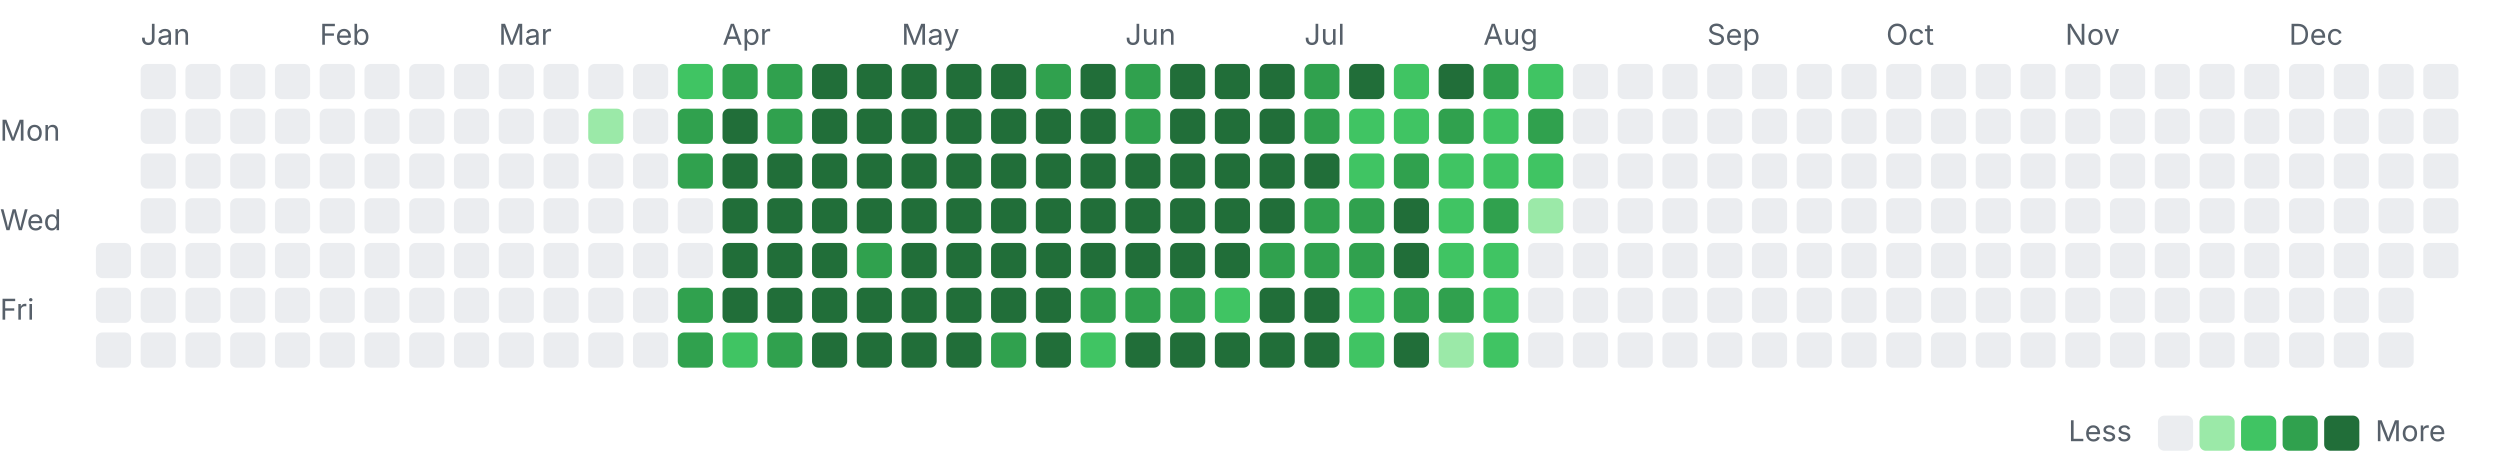
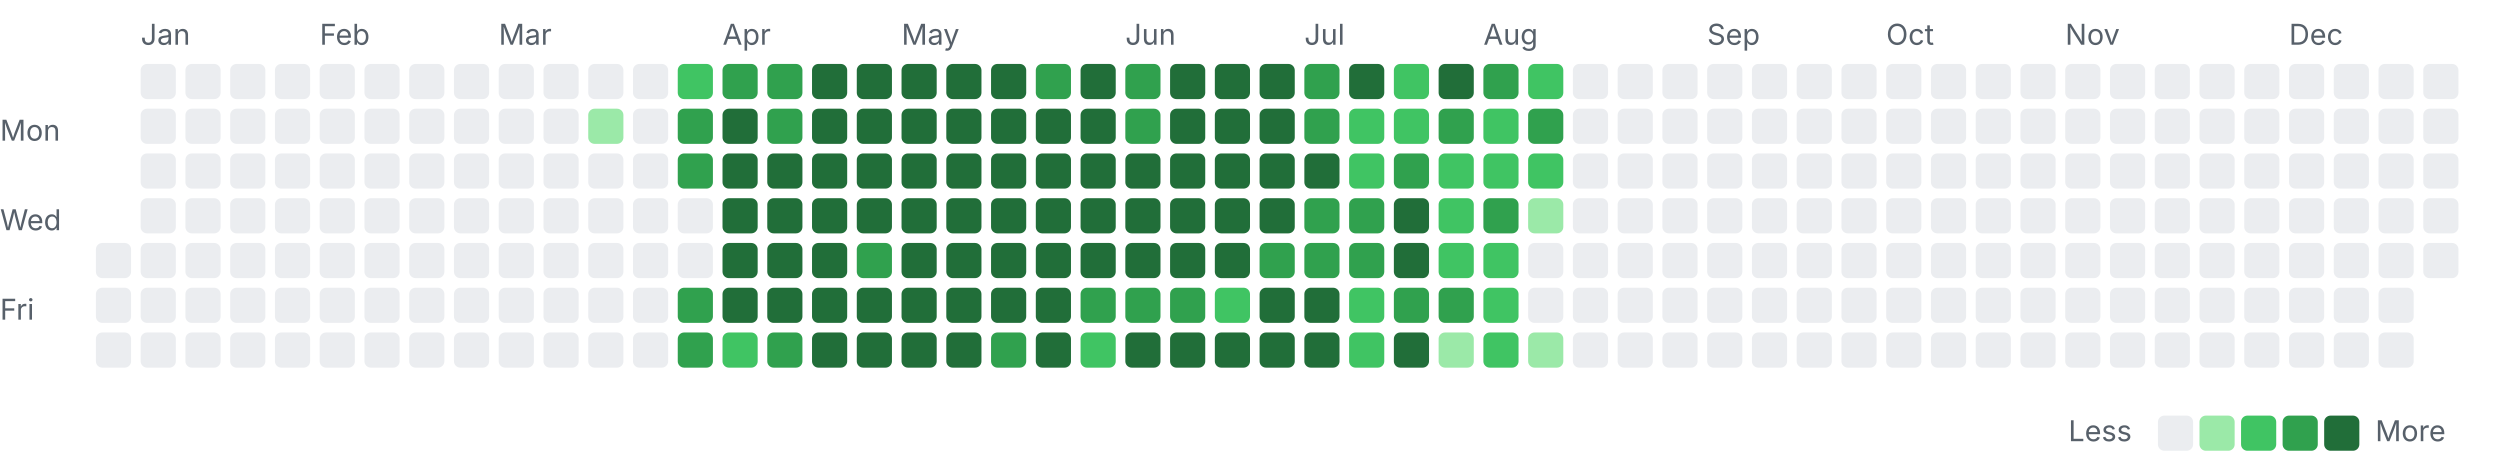
<svg xmlns="http://www.w3.org/2000/svg" width="782" height="142" viewBox="0 0 782 142">
  <style>.l0{fill:#ebedf0}.l1{fill:#9be9a8}.l2{fill:#40c463}.l3{fill:#30a14e}.l4{fill:#216e39} .lbl{fill:#57606a;font:9px -apple-system,Segoe UI,sans-serif}@media(prefers-color-scheme:dark){.l0{fill:#161b22}.l1{fill:#0e4429}.l2{fill:#006d32}.l3{fill:#26a641}.l4{fill:#39d353} .lbl{fill:#8b949e}}</style>
  <text class="lbl" x="44" y="14">Jan</text>
  <text class="lbl" x="100" y="14">Feb</text>
  <text class="lbl" x="156" y="14">Mar</text>
  <text class="lbl" x="226" y="14">Apr</text>
  <text class="lbl" x="282" y="14">May</text>
  <text class="lbl" x="352" y="14">Jun</text>
  <text class="lbl" x="408" y="14">Jul</text>
  <text class="lbl" x="464" y="14">Aug</text>
  <text class="lbl" x="534" y="14">Sep</text>
  <text class="lbl" x="590" y="14">Oct</text>
  <text class="lbl" x="646" y="14">Nov</text>
  <text class="lbl" x="716" y="14">Dec</text>
  <text class="lbl" x="0" y="44">Mon</text>
  <text class="lbl" x="0" y="72">Wed</text>
  <text class="lbl" x="0" y="100">Fri</text>
  <rect class="l0" x="30" y="76" width="11" height="11" rx="2" />
  <rect class="l0" x="30" y="90" width="11" height="11" rx="2" />
  <rect class="l0" x="30" y="104" width="11" height="11" rx="2" />
  <rect class="l0" x="44" y="20" width="11" height="11" rx="2" />
  <rect class="l0" x="44" y="34" width="11" height="11" rx="2" />
  <rect class="l0" x="44" y="48" width="11" height="11" rx="2" />
  <rect class="l0" x="44" y="62" width="11" height="11" rx="2" />
  <rect class="l0" x="44" y="76" width="11" height="11" rx="2" />
  <rect class="l0" x="44" y="90" width="11" height="11" rx="2" />
  <rect class="l0" x="44" y="104" width="11" height="11" rx="2" />
  <rect class="l0" x="58" y="20" width="11" height="11" rx="2" />
  <rect class="l0" x="58" y="34" width="11" height="11" rx="2" />
  <rect class="l0" x="58" y="48" width="11" height="11" rx="2" />
  <rect class="l0" x="58" y="62" width="11" height="11" rx="2" />
  <rect class="l0" x="58" y="76" width="11" height="11" rx="2" />
  <rect class="l0" x="58" y="90" width="11" height="11" rx="2" />
  <rect class="l0" x="58" y="104" width="11" height="11" rx="2" />
  <rect class="l0" x="72" y="20" width="11" height="11" rx="2" />
  <rect class="l0" x="72" y="34" width="11" height="11" rx="2" />
  <rect class="l0" x="72" y="48" width="11" height="11" rx="2" />
  <rect class="l0" x="72" y="62" width="11" height="11" rx="2" />
  <rect class="l0" x="72" y="76" width="11" height="11" rx="2" />
  <rect class="l0" x="72" y="90" width="11" height="11" rx="2" />
  <rect class="l0" x="72" y="104" width="11" height="11" rx="2" />
  <rect class="l0" x="86" y="20" width="11" height="11" rx="2" />
  <rect class="l0" x="86" y="34" width="11" height="11" rx="2" />
  <rect class="l0" x="86" y="48" width="11" height="11" rx="2" />
  <rect class="l0" x="86" y="62" width="11" height="11" rx="2" />
  <rect class="l0" x="86" y="76" width="11" height="11" rx="2" />
  <rect class="l0" x="86" y="90" width="11" height="11" rx="2" />
  <rect class="l0" x="86" y="104" width="11" height="11" rx="2" />
  <rect class="l0" x="100" y="20" width="11" height="11" rx="2" />
  <rect class="l0" x="100" y="34" width="11" height="11" rx="2" />
  <rect class="l0" x="100" y="48" width="11" height="11" rx="2" />
  <rect class="l0" x="100" y="62" width="11" height="11" rx="2" />
  <rect class="l0" x="100" y="76" width="11" height="11" rx="2" />
  <rect class="l0" x="100" y="90" width="11" height="11" rx="2" />
  <rect class="l0" x="100" y="104" width="11" height="11" rx="2" />
  <rect class="l0" x="114" y="20" width="11" height="11" rx="2" />
  <rect class="l0" x="114" y="34" width="11" height="11" rx="2" />
  <rect class="l0" x="114" y="48" width="11" height="11" rx="2" />
  <rect class="l0" x="114" y="62" width="11" height="11" rx="2" />
  <rect class="l0" x="114" y="76" width="11" height="11" rx="2" />
  <rect class="l0" x="114" y="90" width="11" height="11" rx="2" />
  <rect class="l0" x="114" y="104" width="11" height="11" rx="2" />
  <rect class="l0" x="128" y="20" width="11" height="11" rx="2" />
  <rect class="l0" x="128" y="34" width="11" height="11" rx="2" />
  <rect class="l0" x="128" y="48" width="11" height="11" rx="2" />
  <rect class="l0" x="128" y="62" width="11" height="11" rx="2" />
  <rect class="l0" x="128" y="76" width="11" height="11" rx="2" />
  <rect class="l0" x="128" y="90" width="11" height="11" rx="2" />
  <rect class="l0" x="128" y="104" width="11" height="11" rx="2" />
  <rect class="l0" x="142" y="20" width="11" height="11" rx="2" />
  <rect class="l0" x="142" y="34" width="11" height="11" rx="2" />
  <rect class="l0" x="142" y="48" width="11" height="11" rx="2" />
  <rect class="l0" x="142" y="62" width="11" height="11" rx="2" />
  <rect class="l0" x="142" y="76" width="11" height="11" rx="2" />
  <rect class="l0" x="142" y="90" width="11" height="11" rx="2" />
  <rect class="l0" x="142" y="104" width="11" height="11" rx="2" />
  <rect class="l0" x="156" y="20" width="11" height="11" rx="2" />
  <rect class="l0" x="156" y="34" width="11" height="11" rx="2" />
  <rect class="l0" x="156" y="48" width="11" height="11" rx="2" />
  <rect class="l0" x="156" y="62" width="11" height="11" rx="2" />
  <rect class="l0" x="156" y="76" width="11" height="11" rx="2" />
  <rect class="l0" x="156" y="90" width="11" height="11" rx="2" />
  <rect class="l0" x="156" y="104" width="11" height="11" rx="2" />
  <rect class="l0" x="170" y="20" width="11" height="11" rx="2" />
  <rect class="l0" x="170" y="34" width="11" height="11" rx="2" />
  <rect class="l0" x="170" y="48" width="11" height="11" rx="2" />
  <rect class="l0" x="170" y="62" width="11" height="11" rx="2" />
  <rect class="l0" x="170" y="76" width="11" height="11" rx="2" />
  <rect class="l0" x="170" y="90" width="11" height="11" rx="2" />
  <rect class="l0" x="170" y="104" width="11" height="11" rx="2" />
  <rect class="l0" x="184" y="20" width="11" height="11" rx="2" />
  <rect class="l1" x="184" y="34" width="11" height="11" rx="2" />
  <rect class="l0" x="184" y="48" width="11" height="11" rx="2" />
  <rect class="l0" x="184" y="62" width="11" height="11" rx="2" />
  <rect class="l0" x="184" y="76" width="11" height="11" rx="2" />
  <rect class="l0" x="184" y="90" width="11" height="11" rx="2" />
  <rect class="l0" x="184" y="104" width="11" height="11" rx="2" />
  <rect class="l0" x="198" y="20" width="11" height="11" rx="2" />
  <rect class="l0" x="198" y="34" width="11" height="11" rx="2" />
  <rect class="l0" x="198" y="48" width="11" height="11" rx="2" />
  <rect class="l0" x="198" y="62" width="11" height="11" rx="2" />
  <rect class="l0" x="198" y="76" width="11" height="11" rx="2" />
  <rect class="l0" x="198" y="90" width="11" height="11" rx="2" />
  <rect class="l0" x="198" y="104" width="11" height="11" rx="2" />
  <rect class="l2" x="212" y="20" width="11" height="11" rx="2" />
  <rect class="l3" x="212" y="34" width="11" height="11" rx="2" />
  <rect class="l3" x="212" y="48" width="11" height="11" rx="2" />
  <rect class="l0" x="212" y="62" width="11" height="11" rx="2" />
  <rect class="l0" x="212" y="76" width="11" height="11" rx="2" />
  <rect class="l3" x="212" y="90" width="11" height="11" rx="2" />
  <rect class="l3" x="212" y="104" width="11" height="11" rx="2" />
  <rect class="l3" x="226" y="20" width="11" height="11" rx="2" />
  <rect class="l4" x="226" y="34" width="11" height="11" rx="2" />
  <rect class="l4" x="226" y="48" width="11" height="11" rx="2" />
  <rect class="l4" x="226" y="62" width="11" height="11" rx="2" />
  <rect class="l4" x="226" y="76" width="11" height="11" rx="2" />
  <rect class="l4" x="226" y="90" width="11" height="11" rx="2" />
  <rect class="l2" x="226" y="104" width="11" height="11" rx="2" />
  <rect class="l3" x="240" y="20" width="11" height="11" rx="2" />
  <rect class="l3" x="240" y="34" width="11" height="11" rx="2" />
  <rect class="l4" x="240" y="48" width="11" height="11" rx="2" />
  <rect class="l4" x="240" y="62" width="11" height="11" rx="2" />
  <rect class="l4" x="240" y="76" width="11" height="11" rx="2" />
  <rect class="l4" x="240" y="90" width="11" height="11" rx="2" />
  <rect class="l3" x="240" y="104" width="11" height="11" rx="2" />
  <rect class="l4" x="254" y="20" width="11" height="11" rx="2" />
  <rect class="l4" x="254" y="34" width="11" height="11" rx="2" />
  <rect class="l4" x="254" y="48" width="11" height="11" rx="2" />
  <rect class="l4" x="254" y="62" width="11" height="11" rx="2" />
  <rect class="l4" x="254" y="76" width="11" height="11" rx="2" />
  <rect class="l4" x="254" y="90" width="11" height="11" rx="2" />
  <rect class="l4" x="254" y="104" width="11" height="11" rx="2" />
  <rect class="l4" x="268" y="20" width="11" height="11" rx="2" />
  <rect class="l4" x="268" y="34" width="11" height="11" rx="2" />
  <rect class="l4" x="268" y="48" width="11" height="11" rx="2" />
  <rect class="l4" x="268" y="62" width="11" height="11" rx="2" />
  <rect class="l3" x="268" y="76" width="11" height="11" rx="2" />
  <rect class="l4" x="268" y="90" width="11" height="11" rx="2" />
  <rect class="l4" x="268" y="104" width="11" height="11" rx="2" />
  <rect class="l4" x="282" y="20" width="11" height="11" rx="2" />
  <rect class="l4" x="282" y="34" width="11" height="11" rx="2" />
  <rect class="l4" x="282" y="48" width="11" height="11" rx="2" />
  <rect class="l4" x="282" y="62" width="11" height="11" rx="2" />
  <rect class="l4" x="282" y="76" width="11" height="11" rx="2" />
  <rect class="l4" x="282" y="90" width="11" height="11" rx="2" />
  <rect class="l4" x="282" y="104" width="11" height="11" rx="2" />
  <rect class="l4" x="296" y="20" width="11" height="11" rx="2" />
  <rect class="l4" x="296" y="34" width="11" height="11" rx="2" />
  <rect class="l4" x="296" y="48" width="11" height="11" rx="2" />
  <rect class="l4" x="296" y="62" width="11" height="11" rx="2" />
  <rect class="l4" x="296" y="76" width="11" height="11" rx="2" />
  <rect class="l4" x="296" y="90" width="11" height="11" rx="2" />
  <rect class="l4" x="296" y="104" width="11" height="11" rx="2" />
  <rect class="l4" x="310" y="20" width="11" height="11" rx="2" />
  <rect class="l4" x="310" y="34" width="11" height="11" rx="2" />
  <rect class="l4" x="310" y="48" width="11" height="11" rx="2" />
  <rect class="l4" x="310" y="62" width="11" height="11" rx="2" />
  <rect class="l4" x="310" y="76" width="11" height="11" rx="2" />
  <rect class="l4" x="310" y="90" width="11" height="11" rx="2" />
  <rect class="l3" x="310" y="104" width="11" height="11" rx="2" />
  <rect class="l3" x="324" y="20" width="11" height="11" rx="2" />
  <rect class="l4" x="324" y="34" width="11" height="11" rx="2" />
  <rect class="l4" x="324" y="48" width="11" height="11" rx="2" />
  <rect class="l4" x="324" y="62" width="11" height="11" rx="2" />
  <rect class="l4" x="324" y="76" width="11" height="11" rx="2" />
  <rect class="l4" x="324" y="90" width="11" height="11" rx="2" />
  <rect class="l4" x="324" y="104" width="11" height="11" rx="2" />
  <rect class="l4" x="338" y="20" width="11" height="11" rx="2" />
  <rect class="l4" x="338" y="34" width="11" height="11" rx="2" />
  <rect class="l4" x="338" y="48" width="11" height="11" rx="2" />
  <rect class="l4" x="338" y="62" width="11" height="11" rx="2" />
  <rect class="l4" x="338" y="76" width="11" height="11" rx="2" />
  <rect class="l3" x="338" y="90" width="11" height="11" rx="2" />
  <rect class="l2" x="338" y="104" width="11" height="11" rx="2" />
  <rect class="l3" x="352" y="20" width="11" height="11" rx="2" />
  <rect class="l3" x="352" y="34" width="11" height="11" rx="2" />
  <rect class="l4" x="352" y="48" width="11" height="11" rx="2" />
  <rect class="l4" x="352" y="62" width="11" height="11" rx="2" />
  <rect class="l4" x="352" y="76" width="11" height="11" rx="2" />
  <rect class="l3" x="352" y="90" width="11" height="11" rx="2" />
  <rect class="l4" x="352" y="104" width="11" height="11" rx="2" />
  <rect class="l4" x="366" y="20" width="11" height="11" rx="2" />
  <rect class="l4" x="366" y="34" width="11" height="11" rx="2" />
  <rect class="l4" x="366" y="48" width="11" height="11" rx="2" />
  <rect class="l4" x="366" y="62" width="11" height="11" rx="2" />
  <rect class="l4" x="366" y="76" width="11" height="11" rx="2" />
  <rect class="l3" x="366" y="90" width="11" height="11" rx="2" />
  <rect class="l4" x="366" y="104" width="11" height="11" rx="2" />
  <rect class="l4" x="380" y="20" width="11" height="11" rx="2" />
  <rect class="l4" x="380" y="34" width="11" height="11" rx="2" />
  <rect class="l4" x="380" y="48" width="11" height="11" rx="2" />
  <rect class="l4" x="380" y="62" width="11" height="11" rx="2" />
  <rect class="l4" x="380" y="76" width="11" height="11" rx="2" />
  <rect class="l2" x="380" y="90" width="11" height="11" rx="2" />
  <rect class="l4" x="380" y="104" width="11" height="11" rx="2" />
  <rect class="l4" x="394" y="20" width="11" height="11" rx="2" />
  <rect class="l4" x="394" y="34" width="11" height="11" rx="2" />
  <rect class="l4" x="394" y="48" width="11" height="11" rx="2" />
  <rect class="l4" x="394" y="62" width="11" height="11" rx="2" />
  <rect class="l3" x="394" y="76" width="11" height="11" rx="2" />
  <rect class="l4" x="394" y="90" width="11" height="11" rx="2" />
  <rect class="l4" x="394" y="104" width="11" height="11" rx="2" />
  <rect class="l3" x="408" y="20" width="11" height="11" rx="2" />
  <rect class="l3" x="408" y="34" width="11" height="11" rx="2" />
  <rect class="l4" x="408" y="48" width="11" height="11" rx="2" />
  <rect class="l3" x="408" y="62" width="11" height="11" rx="2" />
  <rect class="l3" x="408" y="76" width="11" height="11" rx="2" />
  <rect class="l4" x="408" y="90" width="11" height="11" rx="2" />
  <rect class="l4" x="408" y="104" width="11" height="11" rx="2" />
  <rect class="l4" x="422" y="20" width="11" height="11" rx="2" />
  <rect class="l2" x="422" y="34" width="11" height="11" rx="2" />
  <rect class="l2" x="422" y="48" width="11" height="11" rx="2" />
  <rect class="l3" x="422" y="62" width="11" height="11" rx="2" />
  <rect class="l3" x="422" y="76" width="11" height="11" rx="2" />
  <rect class="l2" x="422" y="90" width="11" height="11" rx="2" />
  <rect class="l2" x="422" y="104" width="11" height="11" rx="2" />
  <rect class="l2" x="436" y="20" width="11" height="11" rx="2" />
  <rect class="l2" x="436" y="34" width="11" height="11" rx="2" />
  <rect class="l3" x="436" y="48" width="11" height="11" rx="2" />
  <rect class="l4" x="436" y="62" width="11" height="11" rx="2" />
  <rect class="l4" x="436" y="76" width="11" height="11" rx="2" />
  <rect class="l3" x="436" y="90" width="11" height="11" rx="2" />
  <rect class="l4" x="436" y="104" width="11" height="11" rx="2" />
  <rect class="l4" x="450" y="20" width="11" height="11" rx="2" />
  <rect class="l3" x="450" y="34" width="11" height="11" rx="2" />
  <rect class="l2" x="450" y="48" width="11" height="11" rx="2" />
  <rect class="l2" x="450" y="62" width="11" height="11" rx="2" />
  <rect class="l2" x="450" y="76" width="11" height="11" rx="2" />
  <rect class="l3" x="450" y="90" width="11" height="11" rx="2" />
  <rect class="l1" x="450" y="104" width="11" height="11" rx="2" />
  <rect class="l3" x="464" y="20" width="11" height="11" rx="2" />
  <rect class="l2" x="464" y="34" width="11" height="11" rx="2" />
  <rect class="l2" x="464" y="48" width="11" height="11" rx="2" />
  <rect class="l3" x="464" y="62" width="11" height="11" rx="2" />
  <rect class="l2" x="464" y="76" width="11" height="11" rx="2" />
  <rect class="l2" x="464" y="90" width="11" height="11" rx="2" />
  <rect class="l2" x="464" y="104" width="11" height="11" rx="2" />
  <rect class="l2" x="478" y="20" width="11" height="11" rx="2" />
  <rect class="l3" x="478" y="34" width="11" height="11" rx="2" />
  <rect class="l2" x="478" y="48" width="11" height="11" rx="2" />
  <rect class="l1" x="478" y="62" width="11" height="11" rx="2" />
  <rect class="l0" x="478" y="76" width="11" height="11" rx="2" />
  <rect class="l0" x="478" y="90" width="11" height="11" rx="2" />
-   <rect class="l0" x="478" y="104" width="11" height="11" rx="2" />
+   <rect class="l1" x="478" y="104" width="11" height="11" rx="2" />
  <rect class="l0" x="492" y="20" width="11" height="11" rx="2" />
  <rect class="l0" x="492" y="34" width="11" height="11" rx="2" />
  <rect class="l0" x="492" y="48" width="11" height="11" rx="2" />
  <rect class="l0" x="492" y="62" width="11" height="11" rx="2" />
  <rect class="l0" x="492" y="76" width="11" height="11" rx="2" />
  <rect class="l0" x="492" y="90" width="11" height="11" rx="2" />
  <rect class="l0" x="492" y="104" width="11" height="11" rx="2" />
  <rect class="l0" x="506" y="20" width="11" height="11" rx="2" />
  <rect class="l0" x="506" y="34" width="11" height="11" rx="2" />
  <rect class="l0" x="506" y="48" width="11" height="11" rx="2" />
  <rect class="l0" x="506" y="62" width="11" height="11" rx="2" />
  <rect class="l0" x="506" y="76" width="11" height="11" rx="2" />
  <rect class="l0" x="506" y="90" width="11" height="11" rx="2" />
  <rect class="l0" x="506" y="104" width="11" height="11" rx="2" />
  <rect class="l0" x="520" y="20" width="11" height="11" rx="2" />
  <rect class="l0" x="520" y="34" width="11" height="11" rx="2" />
  <rect class="l0" x="520" y="48" width="11" height="11" rx="2" />
  <rect class="l0" x="520" y="62" width="11" height="11" rx="2" />
  <rect class="l0" x="520" y="76" width="11" height="11" rx="2" />
  <rect class="l0" x="520" y="90" width="11" height="11" rx="2" />
  <rect class="l0" x="520" y="104" width="11" height="11" rx="2" />
  <rect class="l0" x="534" y="20" width="11" height="11" rx="2" />
  <rect class="l0" x="534" y="34" width="11" height="11" rx="2" />
  <rect class="l0" x="534" y="48" width="11" height="11" rx="2" />
  <rect class="l0" x="534" y="62" width="11" height="11" rx="2" />
  <rect class="l0" x="534" y="76" width="11" height="11" rx="2" />
  <rect class="l0" x="534" y="90" width="11" height="11" rx="2" />
  <rect class="l0" x="534" y="104" width="11" height="11" rx="2" />
  <rect class="l0" x="548" y="20" width="11" height="11" rx="2" />
  <rect class="l0" x="548" y="34" width="11" height="11" rx="2" />
  <rect class="l0" x="548" y="48" width="11" height="11" rx="2" />
  <rect class="l0" x="548" y="62" width="11" height="11" rx="2" />
  <rect class="l0" x="548" y="76" width="11" height="11" rx="2" />
  <rect class="l0" x="548" y="90" width="11" height="11" rx="2" />
  <rect class="l0" x="548" y="104" width="11" height="11" rx="2" />
  <rect class="l0" x="562" y="20" width="11" height="11" rx="2" />
  <rect class="l0" x="562" y="34" width="11" height="11" rx="2" />
  <rect class="l0" x="562" y="48" width="11" height="11" rx="2" />
  <rect class="l0" x="562" y="62" width="11" height="11" rx="2" />
  <rect class="l0" x="562" y="76" width="11" height="11" rx="2" />
  <rect class="l0" x="562" y="90" width="11" height="11" rx="2" />
  <rect class="l0" x="562" y="104" width="11" height="11" rx="2" />
  <rect class="l0" x="576" y="20" width="11" height="11" rx="2" />
  <rect class="l0" x="576" y="34" width="11" height="11" rx="2" />
  <rect class="l0" x="576" y="48" width="11" height="11" rx="2" />
  <rect class="l0" x="576" y="62" width="11" height="11" rx="2" />
  <rect class="l0" x="576" y="76" width="11" height="11" rx="2" />
  <rect class="l0" x="576" y="90" width="11" height="11" rx="2" />
  <rect class="l0" x="576" y="104" width="11" height="11" rx="2" />
  <rect class="l0" x="590" y="20" width="11" height="11" rx="2" />
  <rect class="l0" x="590" y="34" width="11" height="11" rx="2" />
  <rect class="l0" x="590" y="48" width="11" height="11" rx="2" />
  <rect class="l0" x="590" y="62" width="11" height="11" rx="2" />
  <rect class="l0" x="590" y="76" width="11" height="11" rx="2" />
  <rect class="l0" x="590" y="90" width="11" height="11" rx="2" />
  <rect class="l0" x="590" y="104" width="11" height="11" rx="2" />
  <rect class="l0" x="604" y="20" width="11" height="11" rx="2" />
  <rect class="l0" x="604" y="34" width="11" height="11" rx="2" />
  <rect class="l0" x="604" y="48" width="11" height="11" rx="2" />
  <rect class="l0" x="604" y="62" width="11" height="11" rx="2" />
  <rect class="l0" x="604" y="76" width="11" height="11" rx="2" />
  <rect class="l0" x="604" y="90" width="11" height="11" rx="2" />
  <rect class="l0" x="604" y="104" width="11" height="11" rx="2" />
  <rect class="l0" x="618" y="20" width="11" height="11" rx="2" />
  <rect class="l0" x="618" y="34" width="11" height="11" rx="2" />
  <rect class="l0" x="618" y="48" width="11" height="11" rx="2" />
  <rect class="l0" x="618" y="62" width="11" height="11" rx="2" />
  <rect class="l0" x="618" y="76" width="11" height="11" rx="2" />
  <rect class="l0" x="618" y="90" width="11" height="11" rx="2" />
  <rect class="l0" x="618" y="104" width="11" height="11" rx="2" />
  <rect class="l0" x="632" y="20" width="11" height="11" rx="2" />
  <rect class="l0" x="632" y="34" width="11" height="11" rx="2" />
  <rect class="l0" x="632" y="48" width="11" height="11" rx="2" />
  <rect class="l0" x="632" y="62" width="11" height="11" rx="2" />
  <rect class="l0" x="632" y="76" width="11" height="11" rx="2" />
  <rect class="l0" x="632" y="90" width="11" height="11" rx="2" />
  <rect class="l0" x="632" y="104" width="11" height="11" rx="2" />
  <rect class="l0" x="646" y="20" width="11" height="11" rx="2" />
  <rect class="l0" x="646" y="34" width="11" height="11" rx="2" />
  <rect class="l0" x="646" y="48" width="11" height="11" rx="2" />
  <rect class="l0" x="646" y="62" width="11" height="11" rx="2" />
  <rect class="l0" x="646" y="76" width="11" height="11" rx="2" />
  <rect class="l0" x="646" y="90" width="11" height="11" rx="2" />
  <rect class="l0" x="646" y="104" width="11" height="11" rx="2" />
  <rect class="l0" x="660" y="20" width="11" height="11" rx="2" />
  <rect class="l0" x="660" y="34" width="11" height="11" rx="2" />
  <rect class="l0" x="660" y="48" width="11" height="11" rx="2" />
  <rect class="l0" x="660" y="62" width="11" height="11" rx="2" />
  <rect class="l0" x="660" y="76" width="11" height="11" rx="2" />
  <rect class="l0" x="660" y="90" width="11" height="11" rx="2" />
  <rect class="l0" x="660" y="104" width="11" height="11" rx="2" />
  <rect class="l0" x="674" y="20" width="11" height="11" rx="2" />
  <rect class="l0" x="674" y="34" width="11" height="11" rx="2" />
  <rect class="l0" x="674" y="48" width="11" height="11" rx="2" />
  <rect class="l0" x="674" y="62" width="11" height="11" rx="2" />
  <rect class="l0" x="674" y="76" width="11" height="11" rx="2" />
  <rect class="l0" x="674" y="90" width="11" height="11" rx="2" />
  <rect class="l0" x="674" y="104" width="11" height="11" rx="2" />
  <rect class="l0" x="688" y="20" width="11" height="11" rx="2" />
  <rect class="l0" x="688" y="34" width="11" height="11" rx="2" />
  <rect class="l0" x="688" y="48" width="11" height="11" rx="2" />
  <rect class="l0" x="688" y="62" width="11" height="11" rx="2" />
  <rect class="l0" x="688" y="76" width="11" height="11" rx="2" />
  <rect class="l0" x="688" y="90" width="11" height="11" rx="2" />
  <rect class="l0" x="688" y="104" width="11" height="11" rx="2" />
  <rect class="l0" x="702" y="20" width="11" height="11" rx="2" />
  <rect class="l0" x="702" y="34" width="11" height="11" rx="2" />
  <rect class="l0" x="702" y="48" width="11" height="11" rx="2" />
  <rect class="l0" x="702" y="62" width="11" height="11" rx="2" />
  <rect class="l0" x="702" y="76" width="11" height="11" rx="2" />
  <rect class="l0" x="702" y="90" width="11" height="11" rx="2" />
  <rect class="l0" x="702" y="104" width="11" height="11" rx="2" />
  <rect class="l0" x="716" y="20" width="11" height="11" rx="2" />
  <rect class="l0" x="716" y="34" width="11" height="11" rx="2" />
  <rect class="l0" x="716" y="48" width="11" height="11" rx="2" />
  <rect class="l0" x="716" y="62" width="11" height="11" rx="2" />
  <rect class="l0" x="716" y="76" width="11" height="11" rx="2" />
  <rect class="l0" x="716" y="90" width="11" height="11" rx="2" />
  <rect class="l0" x="716" y="104" width="11" height="11" rx="2" />
  <rect class="l0" x="730" y="20" width="11" height="11" rx="2" />
  <rect class="l0" x="730" y="34" width="11" height="11" rx="2" />
  <rect class="l0" x="730" y="48" width="11" height="11" rx="2" />
  <rect class="l0" x="730" y="62" width="11" height="11" rx="2" />
  <rect class="l0" x="730" y="76" width="11" height="11" rx="2" />
  <rect class="l0" x="730" y="90" width="11" height="11" rx="2" />
  <rect class="l0" x="730" y="104" width="11" height="11" rx="2" />
  <rect class="l0" x="744" y="20" width="11" height="11" rx="2" />
  <rect class="l0" x="744" y="34" width="11" height="11" rx="2" />
  <rect class="l0" x="744" y="48" width="11" height="11" rx="2" />
  <rect class="l0" x="744" y="62" width="11" height="11" rx="2" />
  <rect class="l0" x="744" y="76" width="11" height="11" rx="2" />
  <rect class="l0" x="744" y="90" width="11" height="11" rx="2" />
  <rect class="l0" x="744" y="104" width="11" height="11" rx="2" />
  <rect class="l0" x="758" y="20" width="11" height="11" rx="2" />
  <rect class="l0" x="758" y="34" width="11" height="11" rx="2" />
  <rect class="l0" x="758" y="48" width="11" height="11" rx="2" />
  <rect class="l0" x="758" y="62" width="11" height="11" rx="2" />
  <rect class="l0" x="758" y="76" width="11" height="11" rx="2" />
  <text class="lbl" x="647" y="138">Less</text>
  <rect class="l0" x="675" y="130" width="11" height="11" rx="2" />
  <rect class="l1" x="688" y="130" width="11" height="11" rx="2" />
  <rect class="l2" x="701" y="130" width="11" height="11" rx="2" />
  <rect class="l3" x="714" y="130" width="11" height="11" rx="2" />
  <rect class="l4" x="727" y="130" width="11" height="11" rx="2" />
  <text class="lbl" x="743" y="138">More</text>
</svg>
